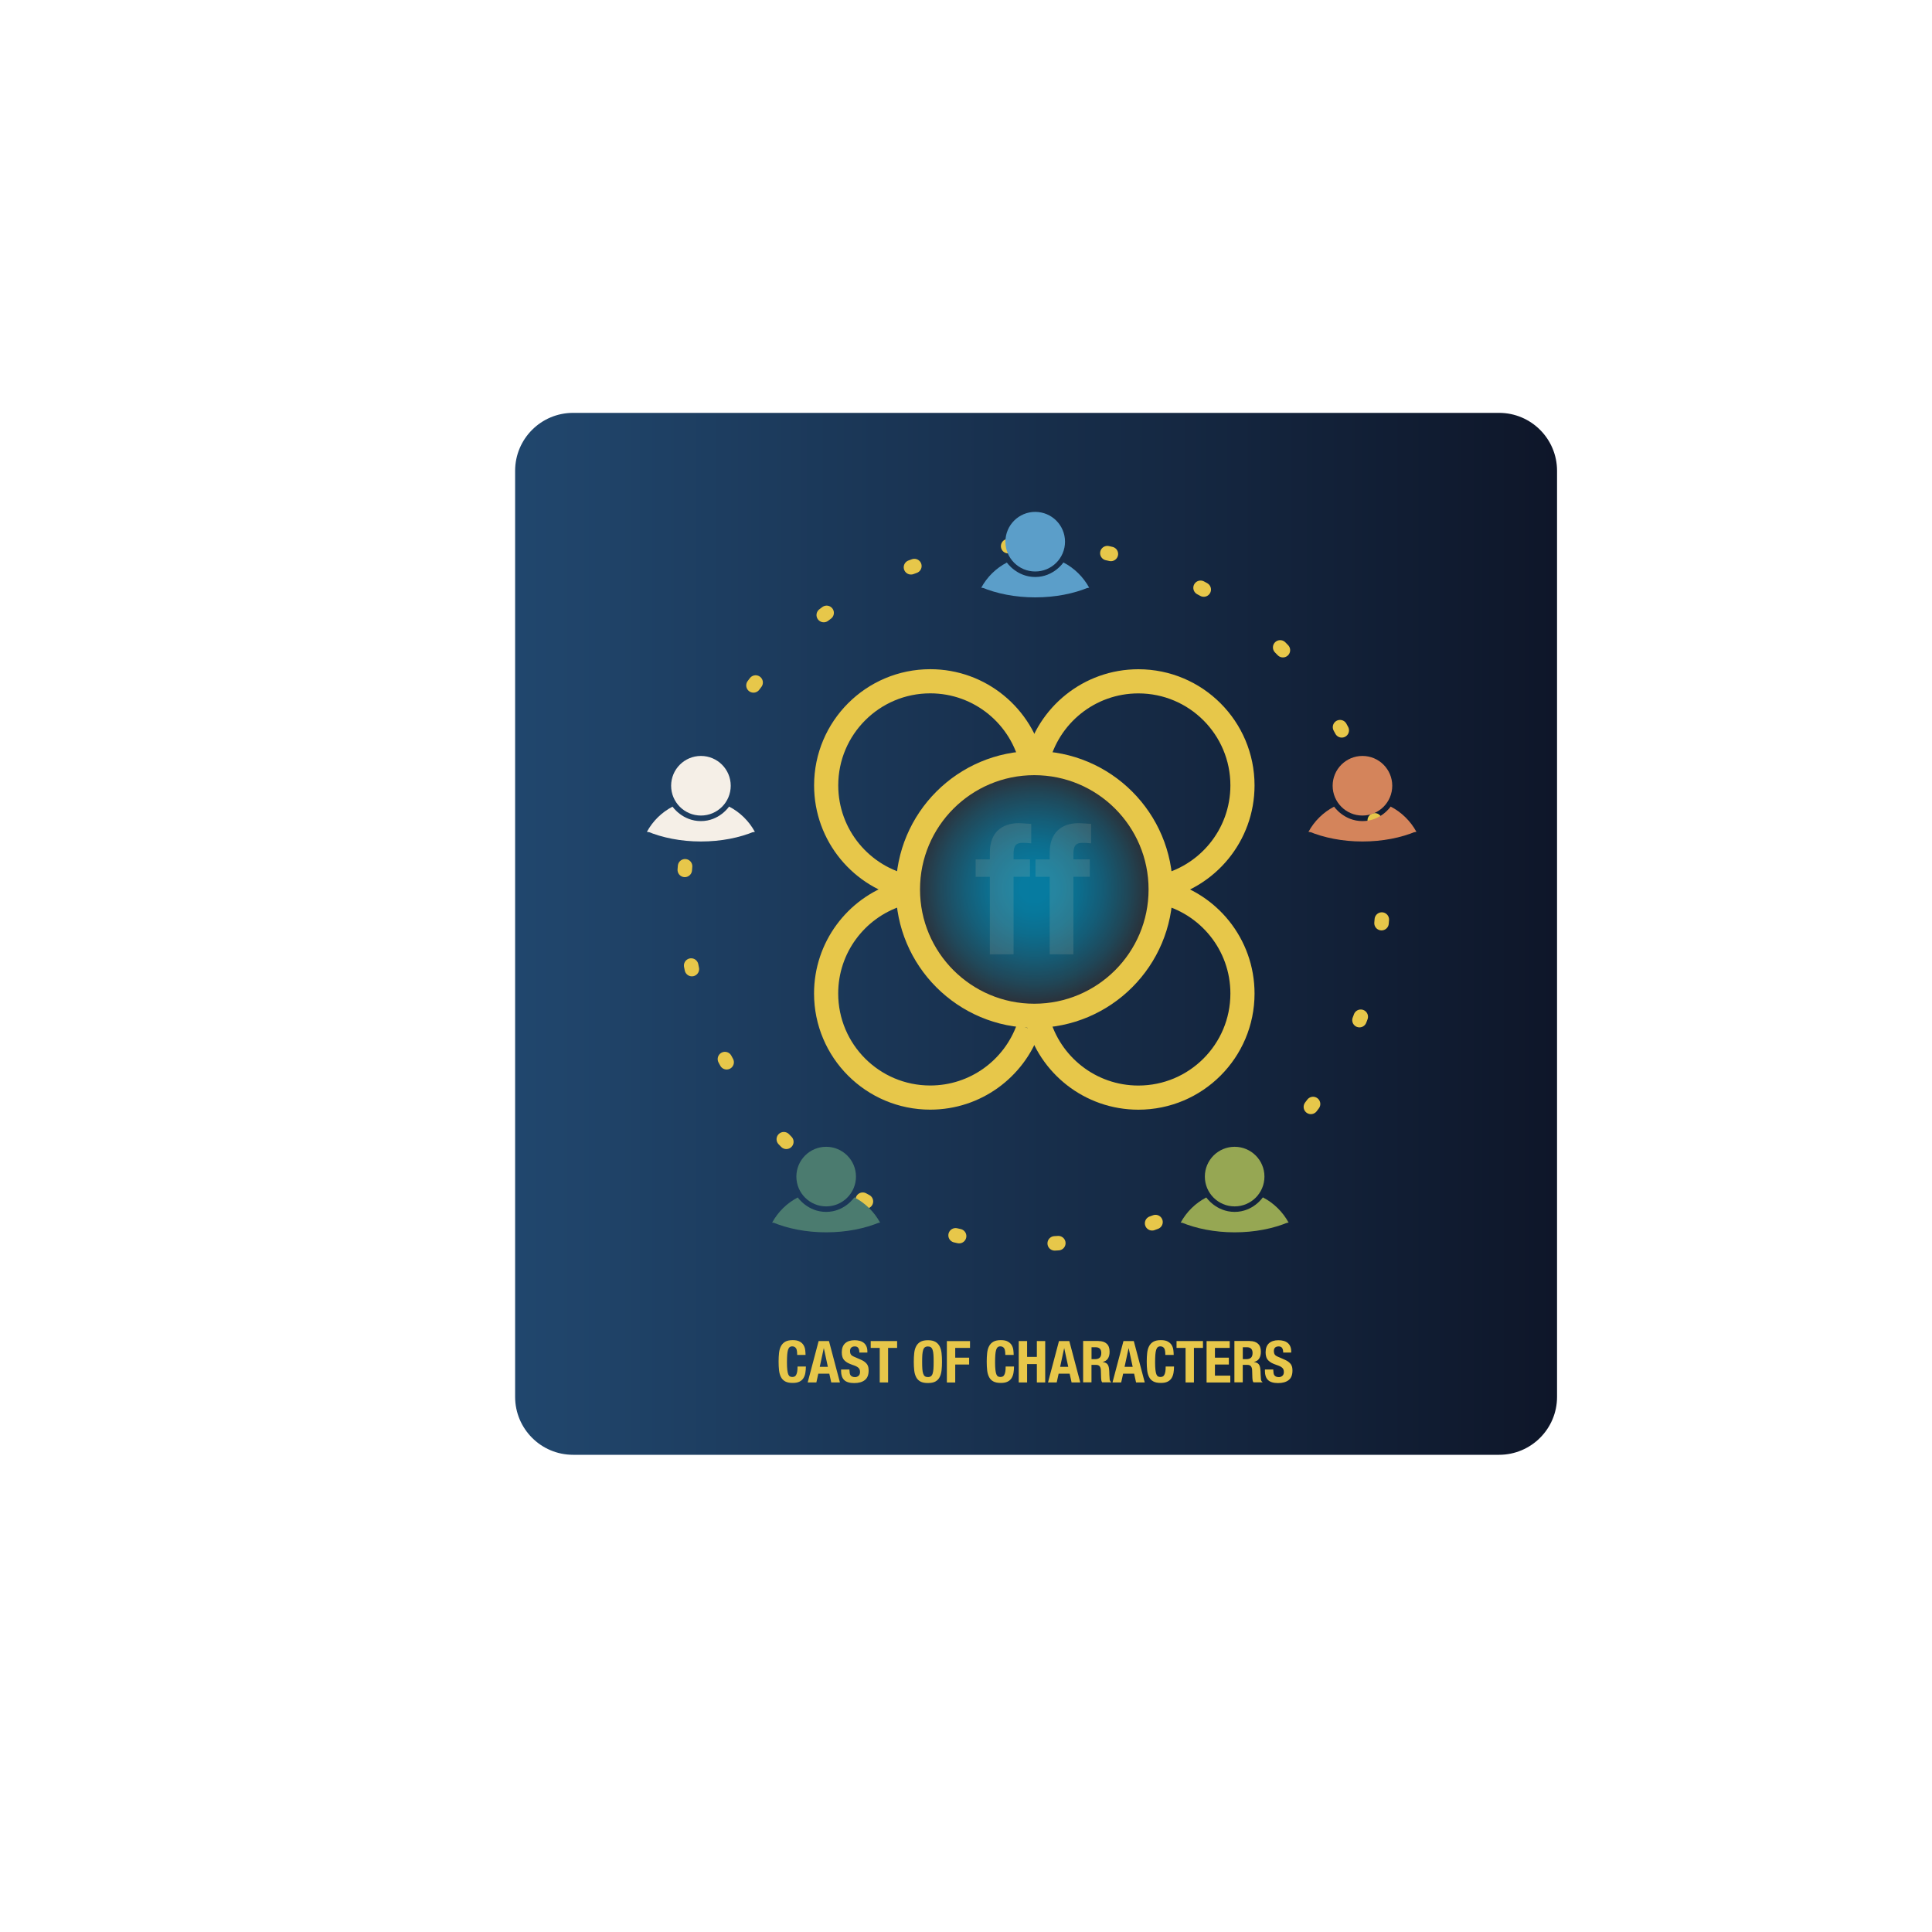
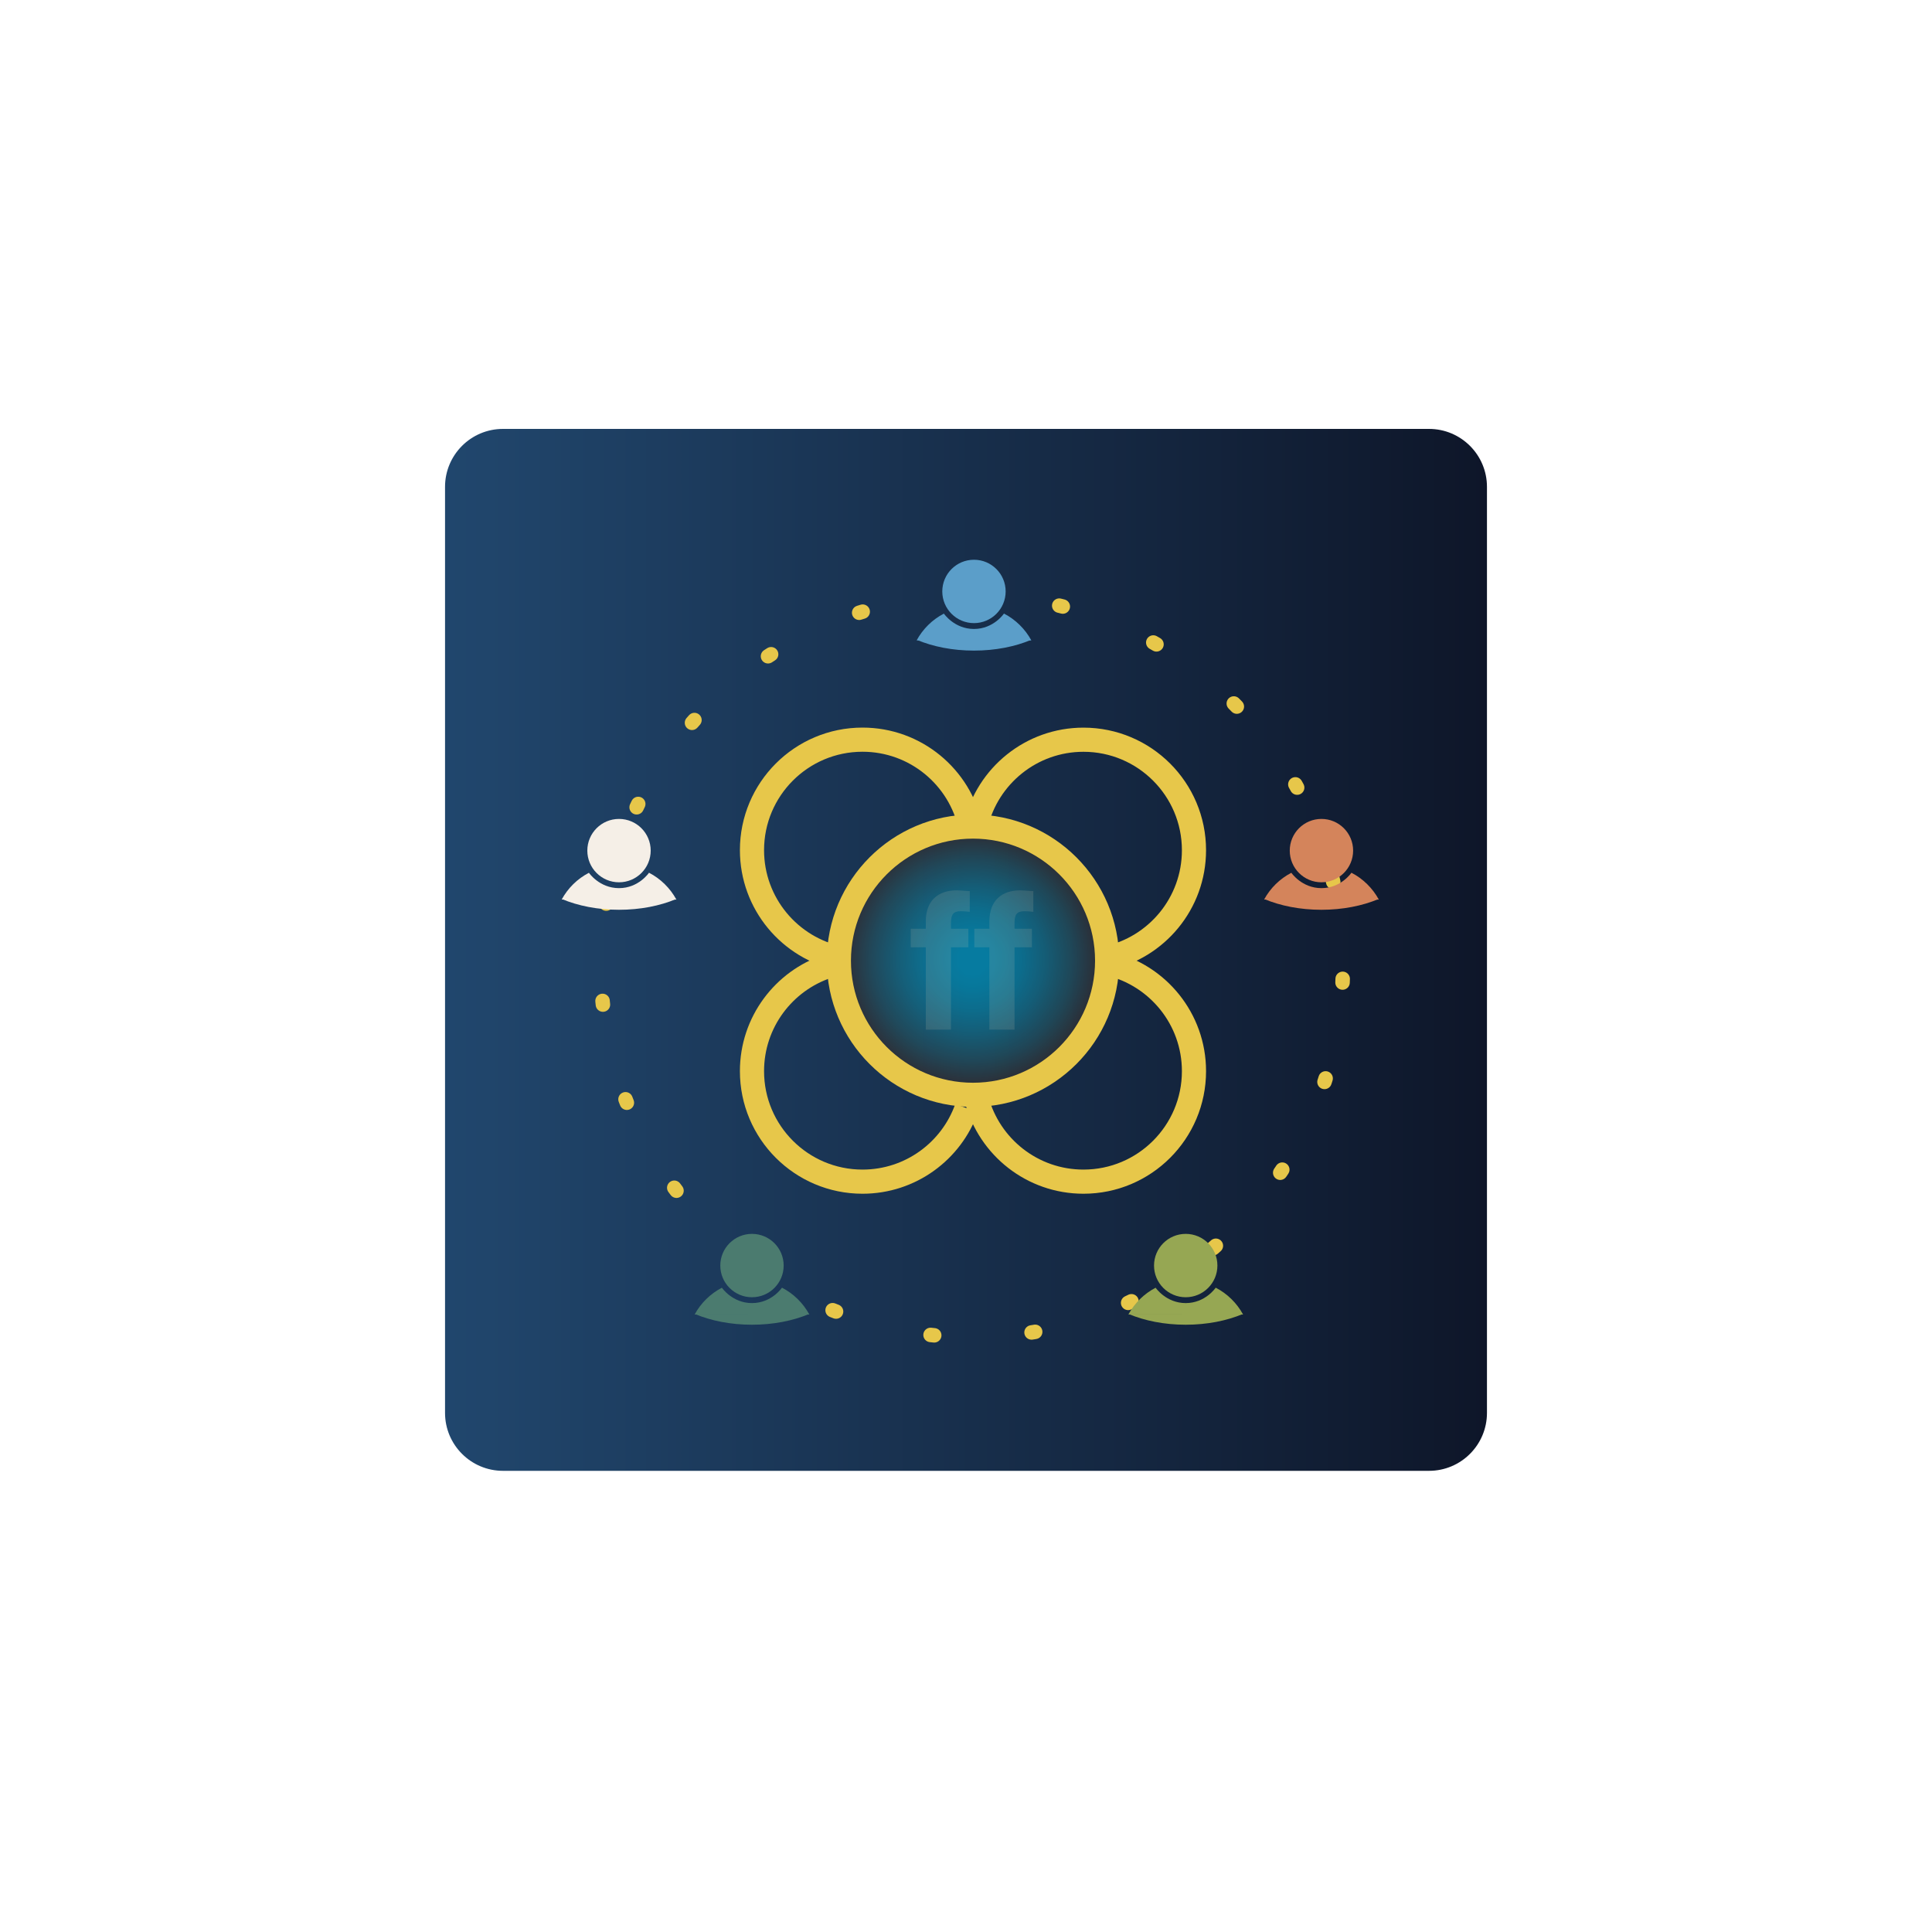
<svg xmlns="http://www.w3.org/2000/svg" viewBox="0 0 400 400">
  <defs>
-     <linearGradient id="b" x1="106.65" y1="193.33" x2="322.36" y2="193.33" gradientUnits="userSpaceOnUse">
+     <linearGradient id="b" x1="92.14" y1="196.66" x2="307.86" y2="196.66" gradientUnits="userSpaceOnUse">
      <stop offset="0" stop-color="#20466d" />
      <stop offset=".04" stop-color="#20456b" />
      <stop offset="1" stop-color="#0e1629" />
    </linearGradient>
-     <radialGradient id="d" cx="221.2" cy="189.89" fx="221.2" fy="189.89" r="11.81" gradientTransform="translate(-238.3174 -204.419) scale(2.0451)" gradientUnits="userSpaceOnUse">
+     <radialGradient id="d" cx="217.6" cy="194.46" fx="217.6" fy="194.46" r="11.81" gradientTransform="translate(-271.1374 -223.5826) scale(2.1714)" gradientUnits="userSpaceOnUse">
      <stop offset=".12" stop-color="#0098c0" />
      <stop offset=".23" stop-color="#0293b9" />
      <stop offset=".4" stop-color="#0985a6" />
      <stop offset=".59" stop-color="#146f88" />
      <stop offset=".81" stop-color="#23515e" />
      <stop offset="1" stop-color="#333132" />
    </radialGradient>
  </defs>
  <g id="a" data-name="Backgrounds">
-     <rect x="106.65" y="85.48" width="215.72" height="215.72" rx="12" ry="12" fill="url(#b)" />
+     <rect x="92.14" y="88.8" width="215.72" height="215.72" rx="12" ry="12" fill="url(#b)" />
  </g>
  <g id="c" data-name="Cast of Characters Revised">
    <g>
-       <circle id="e" data-name="flor-glass" cx="214.06" cy="183.93" r="24.16" fill="url(#d)" opacity=".72" />
-       <circle cx="214.14" cy="184.15" r="26.16" fill="none" stroke="#e7c74a" stroke-miterlimit="10" stroke-width="5" />
-       <path d="M204.94,181.54h-2.94v-3.61s2.94,0,2.94,0v-1.45c0-4.11,2.46-6.05,5.98-6.05.35,0,1.14.04,2.59.15v4.03c-.62-.08-1.25-.11-1.76-.11-1.42,0-1.9.61-1.9,2.28v1.14h3.39v3.61s-3.39,0-3.39,0v16.05s-4.91,0-4.91,0v-16.05Z" fill="#d9c9b0" opacity=".15" />
-       <path d="M217.33,181.54h-2.94v-3.61s2.94,0,2.94,0v-1.45c0-4.11,2.46-6.05,5.98-6.05.35,0,1.14.04,2.59.15v4.03c-.62-.08-1.25-.11-1.76-.11-1.42,0-1.9.61-1.9,2.28v1.14h3.39v3.61s-3.39,0-3.39,0v16.05s-4.91,0-4.91,0v-16.05Z" fill="#d9c9b0" opacity=".15" />
-       <path d="M240.67,184.73c9.5,2.25,16.57,10.78,16.57,20.97,0,11.9-9.65,21.55-21.55,21.55-9.97,0-18.36-6.77-20.82-15.97" fill="none" stroke="#e7c74a" stroke-miterlimit="10" stroke-width="5" />
-       <path d="M188.25,183.71c-9.82-2.01-17.2-10.7-17.2-21.11,0-11.9,9.65-21.55,21.55-21.55,10.35,0,19,7.3,21.07,17.03" fill="none" stroke="#e7c74a" stroke-miterlimit="10" stroke-width="5" />
-       <path d="M212.9,212.91c-2.97,8.35-10.94,14.33-20.31,14.33-11.9,0-21.55-9.65-21.55-21.55,0-9.53,6.19-17.62,14.78-20.46" fill="none" stroke="#e7c74a" stroke-miterlimit="10" stroke-width="5" />
-       <path d="M214.72,157.63c2.25-9.5,10.78-16.57,20.97-16.57,11.9,0,21.55,9.65,21.55,21.55,0,10.35-7.3,19-17.03,21.07" fill="none" stroke="#e7c74a" stroke-miterlimit="10" stroke-width="5" />
+       <circle id="e" data-name="flor-glass" cx="201.36" cy="198.67" r="25.65" fill="url(#d)" opacity=".72" />
+       <circle cx="201.45" cy="198.9" r="27.77" fill="none" stroke="#e7c74a" stroke-miterlimit="10" stroke-width="5" />
+       <path d="M191.68,196.13h-3.12v-3.84s3.12,0,3.12,0v-1.53c0-4.36,2.61-6.42,6.35-6.42.37,0,1.21.04,2.75.16v4.28c-.66-.08-1.32-.12-1.87-.12-1.51,0-2.02.65-2.02,2.42v1.21h3.6v3.84s-3.6,0-3.6,0v17.04s-5.21,0-5.21,0v-17.04Z" fill="#d9c9b0" opacity=".15" />
+       <path d="M204.84,196.13h-3.12v-3.84s3.12,0,3.12,0v-1.53c0-4.36,2.61-6.42,6.35-6.42.37,0,1.21.04,2.75.16v4.28c-.66-.08-1.32-.12-1.87-.12-1.51,0-2.02.65-2.02,2.42v1.21h3.6v3.84s-3.6,0-3.6,0v17.04s-5.21,0-5.21,0v-17.04Z" fill="#d9c9b0" opacity=".15" />
+       <path d="M229.61,199.51c10.08,2.39,17.59,11.45,17.59,22.26,0,12.63-10.24,22.88-22.88,22.88-10.59,0-19.49-7.19-22.1-16.96" fill="none" stroke="#e7c74a" stroke-miterlimit="10" stroke-width="5" />
+       <path d="M173.96,198.43c-10.42-2.13-18.27-11.36-18.27-22.41,0-12.63,10.24-22.88,22.88-22.88,10.99,0,20.17,7.75,22.37,18.09" fill="none" stroke="#e7c74a" stroke-miterlimit="10" stroke-width="5" />
+       <path d="M200.13,229.43c-3.15,8.87-11.61,15.22-21.56,15.22-12.63,0-22.88-10.24-22.88-22.88,0-10.12,6.58-18.71,15.69-21.72" fill="none" stroke="#e7c74a" stroke-miterlimit="10" stroke-width="5" />
+       <path d="M202.06,170.74c2.39-10.09,11.45-17.59,22.26-17.59,12.63,0,22.88,10.24,22.88,22.88,0,10.99-7.75,20.17-18.09,22.37" fill="none" stroke="#e7c74a" stroke-miterlimit="10" stroke-width="5" />
    </g>
-     <circle cx="213.94" cy="185.23" r="72.34" transform="translate(-68.32 205.53) rotate(-45)" fill="none" stroke="#e7c74a" stroke-dasharray=".75 19.91" stroke-linecap="round" stroke-miterlimit="10" stroke-width="3" />
+     <circle cx="201.23" cy="200.05" r="76.81" transform="translate(-82.52 200.89) rotate(-45)" fill="none" stroke="#e7c74a" stroke-dasharray=".76 20.22" stroke-linecap="round" stroke-miterlimit="10" stroke-width="3" />
    <g>
-       <path d="M164.82,279.18c-.15-.28-.42-.43-.81-.43-.22,0-.39.06-.53.17s-.25.3-.33.56c-.08.26-.14.6-.17,1.02-.03.42-.05.93-.05,1.54,0,.65.02,1.17.07,1.57s.11.71.2.93c.09.22.21.37.35.44.14.08.3.11.49.11.15,0,.29-.03.43-.08.13-.05.25-.16.34-.31s.17-.38.23-.66c.06-.28.08-.66.08-1.12h1.73c0,.46-.04.9-.11,1.32-.07.42-.21.78-.4,1.09-.2.31-.47.56-.83.73-.36.18-.82.26-1.39.26-.65,0-1.16-.1-1.55-.31-.38-.21-.68-.51-.88-.9-.2-.39-.34-.86-.4-1.4-.06-.54-.09-1.14-.09-1.8s.03-1.25.09-1.79c.06-.55.19-1.02.4-1.41.2-.39.5-.7.88-.92.38-.22.9-.33,1.55-.33s1.1.1,1.46.3c.36.2.62.45.8.76.18.31.29.64.33,1,.04.36.07.69.07,1h-1.73c0-.62-.07-1.08-.22-1.36Z" fill="#e7c74a" />
-       <path d="M171.63,277.65l2.27,8.57h-1.8l-.4-1.81h-2.28l-.4,1.81h-1.8l2.27-8.57h2.14ZM171.4,282.99l-.83-3.85h-.02l-.83,3.85h1.68Z" fill="#e7c74a" />
-       <path d="M175.89,283.8c0,.2.02.38.05.55.03.16.09.3.18.41.09.11.21.2.35.26.15.06.33.1.56.1.26,0,.5-.09.71-.26.21-.17.32-.44.32-.8,0-.19-.03-.36-.08-.5-.05-.14-.14-.27-.26-.38-.12-.11-.28-.21-.47-.31-.2-.09-.44-.19-.73-.28-.38-.13-.72-.27-1-.42-.28-.15-.51-.33-.7-.53-.19-.2-.33-.44-.41-.71-.09-.27-.13-.58-.13-.93,0-.85.24-1.48.71-1.9.47-.42,1.12-.62,1.94-.62.38,0,.74.04,1.06.13.32.08.6.22.84.41.24.19.42.43.55.72.13.29.2.64.2,1.05v.24h-1.66c0-.41-.07-.72-.22-.94s-.38-.33-.72-.33c-.19,0-.35.03-.48.08-.13.06-.23.13-.31.22-.08.09-.13.2-.16.32-.03.12-.04.24-.04.37,0,.26.06.49.17.67.11.18.35.35.72.5l1.33.58c.33.14.6.29.8.45.21.16.37.32.5.5.12.18.21.38.26.59.05.22.07.46.07.72,0,.9-.26,1.56-.79,1.97-.52.41-1.25.62-2.19.62s-1.67-.21-2.09-.64-.63-1.03-.63-1.82v-.35h1.73v.25Z" fill="#e7c74a" />
-       <path d="M185.74,279.07h-1.87v7.15h-1.73v-7.15h-1.87v-1.42h5.47v1.42Z" fill="#e7c74a" />
-       <path d="M189.28,280.14c.06-.55.19-1.02.4-1.41.2-.39.5-.7.88-.92.38-.22.9-.33,1.55-.33s1.16.11,1.55.33c.38.22.68.53.88.92.2.39.34.86.4,1.41s.09,1.15.09,1.79-.03,1.26-.09,1.8c-.06.54-.19,1.01-.4,1.4-.2.39-.5.69-.88.9-.38.21-.9.31-1.55.31s-1.16-.1-1.55-.31c-.38-.21-.68-.51-.88-.9-.2-.39-.34-.86-.4-1.4-.06-.54-.09-1.14-.09-1.8s.03-1.25.09-1.79ZM190.96,283.41c.03.4.08.73.17.98s.2.44.36.55c.16.12.36.17.62.17s.46-.06.62-.17c.16-.12.28-.3.36-.55s.14-.58.17-.98c.03-.4.04-.89.04-1.47s-.01-1.06-.04-1.46c-.03-.4-.08-.73-.17-.98-.08-.26-.2-.44-.36-.56-.16-.12-.36-.17-.62-.17s-.46.06-.62.17c-.16.12-.28.3-.36.56-.08.26-.14.58-.17.98-.03.4-.04.89-.04,1.46s.01,1.07.04,1.47Z" fill="#e7c74a" />
-       <path d="M200.83,277.65v1.42h-3.06v2.02h2.88v1.42h-2.88v3.72h-1.73v-8.57h4.79Z" fill="#e7c74a" />
-       <path d="M207.91,279.18c-.15-.28-.42-.43-.81-.43-.22,0-.39.06-.53.17-.14.12-.25.3-.33.56-.08.26-.14.6-.17,1.02-.03.42-.05.93-.05,1.54,0,.65.02,1.17.07,1.57s.11.71.2.93c.09.22.21.37.35.44.14.08.3.11.49.11.15,0,.29-.03.43-.08.13-.05.25-.16.34-.31.1-.16.17-.38.23-.66.06-.28.08-.66.08-1.12h1.73c0,.46-.04.9-.11,1.32s-.21.78-.4,1.09c-.2.31-.47.56-.83.73-.36.18-.82.26-1.39.26-.65,0-1.16-.1-1.55-.31s-.68-.51-.88-.9c-.2-.39-.34-.86-.4-1.4-.06-.54-.09-1.14-.09-1.8s.03-1.25.09-1.79c.06-.55.19-1.02.4-1.41.2-.39.5-.7.88-.92.38-.22.9-.33,1.55-.33s1.1.1,1.46.3c.36.2.62.45.8.76s.29.64.33,1c.04.36.07.69.07,1h-1.73c0-.62-.07-1.08-.22-1.36Z" fill="#e7c74a" />
-       <path d="M212.65,277.65v3.28h2.02v-3.28h1.73v8.57h-1.73v-3.8h-2.02v3.8h-1.73v-8.57h1.73Z" fill="#e7c74a" />
-       <path d="M221.39,277.65l2.27,8.57h-1.8l-.4-1.81h-2.28l-.4,1.81h-1.8l2.27-8.57h2.14ZM221.17,282.99l-.83-3.85h-.02l-.83,3.85h1.68Z" fill="#e7c74a" />
-       <path d="M227.45,277.65c.72,0,1.28.18,1.68.55.4.36.6.92.6,1.66,0,.58-.12,1.05-.35,1.41-.23.36-.59.6-1.08.7v.02c.43.06.75.2.95.42s.32.56.37,1.04c.02.16.03.33.04.52,0,.19.02.4.02.63.02.46.04.8.07,1.04.05.24.15.4.31.49v.07h-1.87c-.09-.12-.14-.26-.17-.41-.02-.16-.04-.32-.05-.49l-.05-1.64c-.02-.34-.1-.6-.25-.79-.15-.19-.41-.29-.77-.29h-.92v3.62h-1.73v-8.57h3.19ZM226.71,281.4c.42,0,.74-.1.96-.29.22-.2.34-.53.34-.99,0-.79-.4-1.19-1.2-1.19h-.82v2.47h.72Z" fill="#e7c74a" />
-       <path d="M234.74,277.65l2.27,8.57h-1.8l-.4-1.81h-2.28l-.4,1.81h-1.8l2.27-8.57h2.14ZM234.51,282.99l-.83-3.85h-.02l-.83,3.85h1.68Z" fill="#e7c74a" />
-       <path d="M241.04,279.18c-.15-.28-.42-.43-.81-.43-.22,0-.39.06-.53.17-.14.12-.25.3-.33.56-.08.26-.14.6-.17,1.02-.03.42-.05.93-.05,1.54,0,.65.02,1.17.07,1.57s.11.71.2.93c.09.22.21.37.35.44.14.08.3.11.49.11.15,0,.29-.03.43-.08.13-.05.25-.16.34-.31.1-.16.17-.38.23-.66.06-.28.08-.66.08-1.12h1.73c0,.46-.04.9-.11,1.32s-.21.78-.4,1.09c-.2.31-.47.56-.83.73-.36.18-.82.26-1.39.26-.65,0-1.16-.1-1.55-.31s-.68-.51-.88-.9c-.2-.39-.34-.86-.4-1.4-.06-.54-.09-1.14-.09-1.8s.03-1.25.09-1.79c.06-.55.19-1.02.4-1.41.2-.39.5-.7.88-.92.38-.22.9-.33,1.55-.33s1.1.1,1.46.3c.36.2.62.45.8.76s.29.64.33,1c.04.36.07.69.07,1h-1.73c0-.62-.07-1.08-.22-1.36Z" fill="#e7c74a" />
-       <path d="M249.06,279.07h-1.87v7.15h-1.73v-7.15h-1.87v-1.42h5.47v1.42Z" fill="#e7c74a" />
-       <path d="M254.6,279.07h-3.06v2.02h2.88v1.42h-2.88v2.3h3.18v1.42h-4.91v-8.57h4.79v1.42Z" fill="#e7c74a" />
-       <path d="M258.77,277.65c.72,0,1.28.18,1.68.55.4.36.6.92.6,1.66,0,.58-.12,1.05-.35,1.41-.23.36-.59.6-1.08.7v.02c.43.06.75.2.95.42s.32.56.37,1.04c.02.16.03.33.04.52,0,.19.02.4.02.63.02.46.04.8.07,1.04.05.24.15.4.31.49v.07h-1.87c-.09-.12-.14-.26-.17-.41-.02-.16-.04-.32-.05-.49l-.05-1.64c-.02-.34-.1-.6-.25-.79-.15-.19-.41-.29-.77-.29h-.92v3.62h-1.73v-8.57h3.19ZM258.03,281.4c.42,0,.74-.1.96-.29.22-.2.34-.53.34-.99,0-.79-.4-1.19-1.2-1.19h-.82v2.47h.72Z" fill="#e7c74a" />
-       <path d="M263.64,283.8c0,.2.02.38.05.55s.09.3.18.41.21.2.35.26c.15.06.33.1.56.1.26,0,.5-.09.71-.26.21-.17.32-.44.32-.8,0-.19-.03-.36-.08-.5-.05-.14-.14-.27-.26-.38-.12-.11-.28-.21-.47-.31-.2-.09-.44-.19-.73-.28-.38-.13-.72-.27-1-.42s-.51-.33-.7-.53c-.19-.2-.33-.44-.41-.71-.09-.27-.13-.58-.13-.93,0-.85.24-1.48.71-1.9s1.12-.62,1.94-.62c.38,0,.74.04,1.06.13.32.08.6.22.84.41.24.19.42.43.55.72.13.29.2.64.2,1.05v.24h-1.66c0-.41-.07-.72-.22-.94-.14-.22-.38-.33-.72-.33-.19,0-.35.03-.48.08s-.23.13-.31.22-.13.2-.16.32c-.03.12-.04.24-.04.37,0,.26.06.49.17.67.11.18.35.35.72.5l1.33.58c.33.14.6.29.8.45.21.16.37.32.5.5.12.18.21.38.26.59.05.22.07.46.07.72,0,.9-.26,1.56-.79,1.97-.52.41-1.25.62-2.19.62s-1.67-.21-2.09-.64c-.42-.42-.63-1.03-.63-1.82v-.35h1.73v.25Z" fill="#e7c74a" />
+       <circle cx="201.65" cy="122.45" r="6.56" fill="#5b9ec9" />
+       <path d="M189.78,132.58c1.28-2.36,3.25-4.3,5.64-5.54,0,0,2.16,3.18,6.23,3.18s6.21-3.19,6.21-3.19c2.4,1.24,4.38,3.19,5.67,5.56" fill="#5b9ec9" />
+       <path d="M213.47,132.48c-3.32,1.4-7.41,2.22-11.82,2.22s-8.49-.82-11.82-2.22" fill="#5b9ec9" />
    </g>
    <g>
-       <circle cx="214.33" cy="112.15" r="6.17" fill="#5b9ec9" />
-       <path d="M203.15,121.69c1.21-2.23,3.06-4.05,5.31-5.22,0,0,2.04,2.99,5.87,2.99s5.84-3.01,5.84-3.01c2.26,1.17,4.12,3,5.34,5.24" fill="#5b9ec9" />
-       <path d="M225.46,121.59c-3.13,1.32-6.98,2.09-11.13,2.09s-8-.78-11.13-2.09" fill="#5b9ec9" />
+       <circle cx="128.16" cy="176.11" r="6.56" fill="#f5efe7" />
+       <path d="M116.29,186.24c1.28-2.36,3.25-4.3,5.64-5.54,0,0,2.16,3.18,6.23,3.18s6.21-3.19,6.21-3.19c2.4,1.24,4.38,3.19,5.67,5.56" fill="#f5efe7" />
+       <path d="M139.98,186.14c-3.32,1.4-7.41,2.22-11.82,2.22s-8.49-.82-11.82-2.22" fill="#f5efe7" />
    </g>
    <g>
-       <circle cx="145.12" cy="162.68" r="6.17" fill="#f5efe7" />
-       <path d="M133.93,172.23c1.21-2.23,3.06-4.05,5.31-5.22,0,0,2.04,2.99,5.87,2.99s5.84-3.01,5.84-3.01c2.26,1.17,4.12,3,5.34,5.24" fill="#f5efe7" />
-       <path d="M156.25,172.13c-3.13,1.32-6.98,2.09-11.13,2.09s-8-.78-11.13-2.09" fill="#f5efe7" />
+       <circle cx="155.69" cy="262.02" r="6.56" fill="#4b7b6f" />
+       <path d="M143.82,272.15c1.28-2.36,3.25-4.3,5.64-5.54,0,0,2.16,3.18,6.23,3.18s6.21-3.19,6.21-3.19c2.4,1.24,4.38,3.19,5.67,5.56" fill="#4b7b6f" />
+       <path d="M167.51,272.05c-3.32,1.4-7.41,2.22-11.82,2.22s-8.49-.82-11.82-2.22" fill="#4b7b6f" />
    </g>
    <g>
-       <circle cx="171.05" cy="243.6" r="6.17" fill="#4b7b6f" />
-       <path d="M159.86,253.14c1.21-2.23,3.06-4.05,5.31-5.22,0,0,2.04,2.99,5.87,2.99s5.84-3.01,5.84-3.01c2.26,1.17,4.12,3,5.34,5.24" fill="#4b7b6f" />
-       <path d="M182.18,253.05c-3.13,1.32-6.98,2.09-11.13,2.09s-8-.78-11.13-2.09" fill="#4b7b6f" />
+       <circle cx="273.59" cy="176.11" r="6.56" fill="#d4845b" />
+       <path d="M261.72,186.24c1.28-2.36,3.25-4.3,5.64-5.54,0,0,2.16,3.18,6.23,3.18s6.21-3.19,6.21-3.19c2.4,1.24,4.38,3.19,5.67,5.56" fill="#d4845b" />
+       <path d="M285.4,186.14c-3.32,1.4-7.41,2.22-11.82,2.22s-8.49-.82-11.82-2.22" fill="#d4845b" />
    </g>
    <g>
-       <circle cx="282.08" cy="162.68" r="6.17" fill="#d4845b" />
-       <path d="M270.9,172.23c1.21-2.23,3.06-4.05,5.31-5.22,0,0,2.04,2.99,5.87,2.99s5.84-3.01,5.84-3.01c2.26,1.17,4.12,3,5.34,5.24" fill="#d4845b" />
-       <path d="M293.21,172.13c-3.13,1.32-6.98,2.09-11.13,2.09s-8-.78-11.13-2.09" fill="#d4845b" />
-     </g>
-     <g>
-       <circle cx="255.62" cy="243.6" r="6.17" fill="#96a753" />
-       <path d="M244.44,253.14c1.21-2.23,3.06-4.05,5.31-5.22,0,0,2.04,2.99,5.87,2.99s5.84-3.01,5.84-3.01c2.26,1.17,4.12,3,5.34,5.24" fill="#96a753" />
-       <path d="M266.75,253.05c-3.13,1.32-6.98,2.09-11.13,2.09s-8-.78-11.13-2.09" fill="#96a753" />
+       <circle cx="245.49" cy="262.02" r="6.56" fill="#96a753" />
+       <path d="M233.62,272.15c1.28-2.36,3.25-4.3,5.64-5.54,0,0,2.16,3.18,6.23,3.18s6.21-3.19,6.21-3.19c2.4,1.24,4.38,3.19,5.67,5.56" fill="#96a753" />
+       <path d="M257.31,272.05c-3.32,1.4-7.41,2.22-11.82,2.22s-8.49-.82-11.82-2.22" fill="#96a753" />
    </g>
  </g>
</svg>
